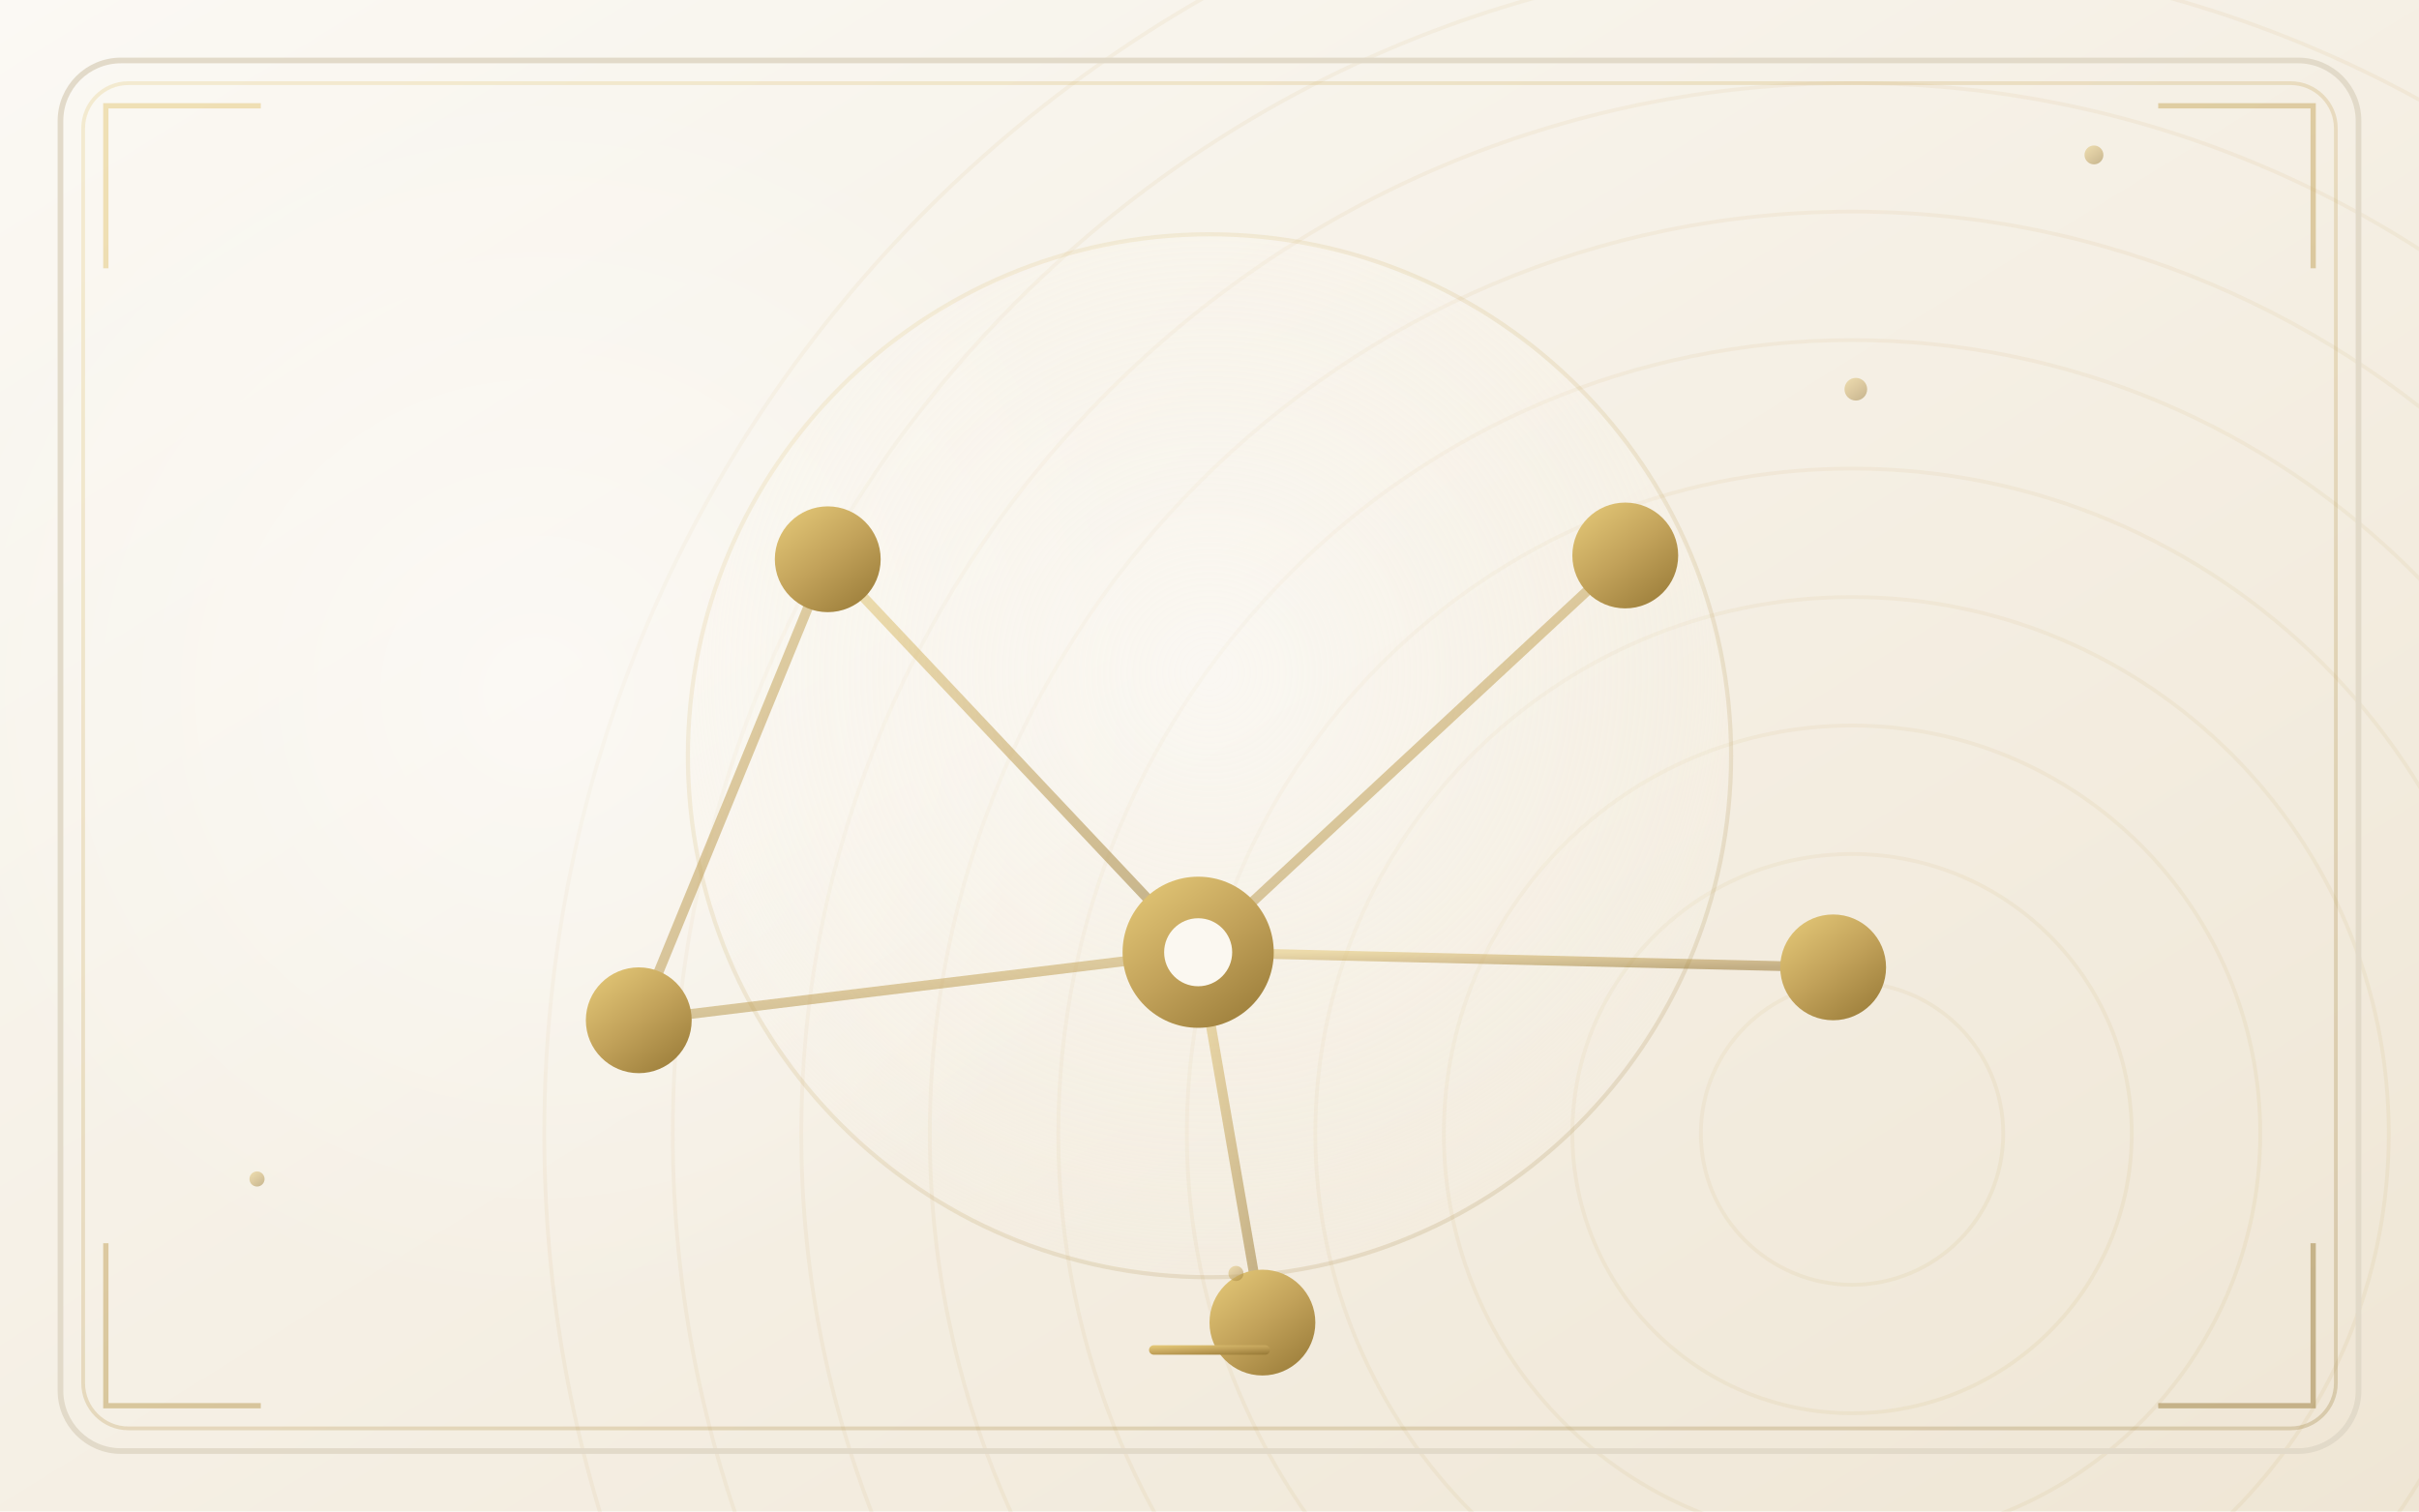
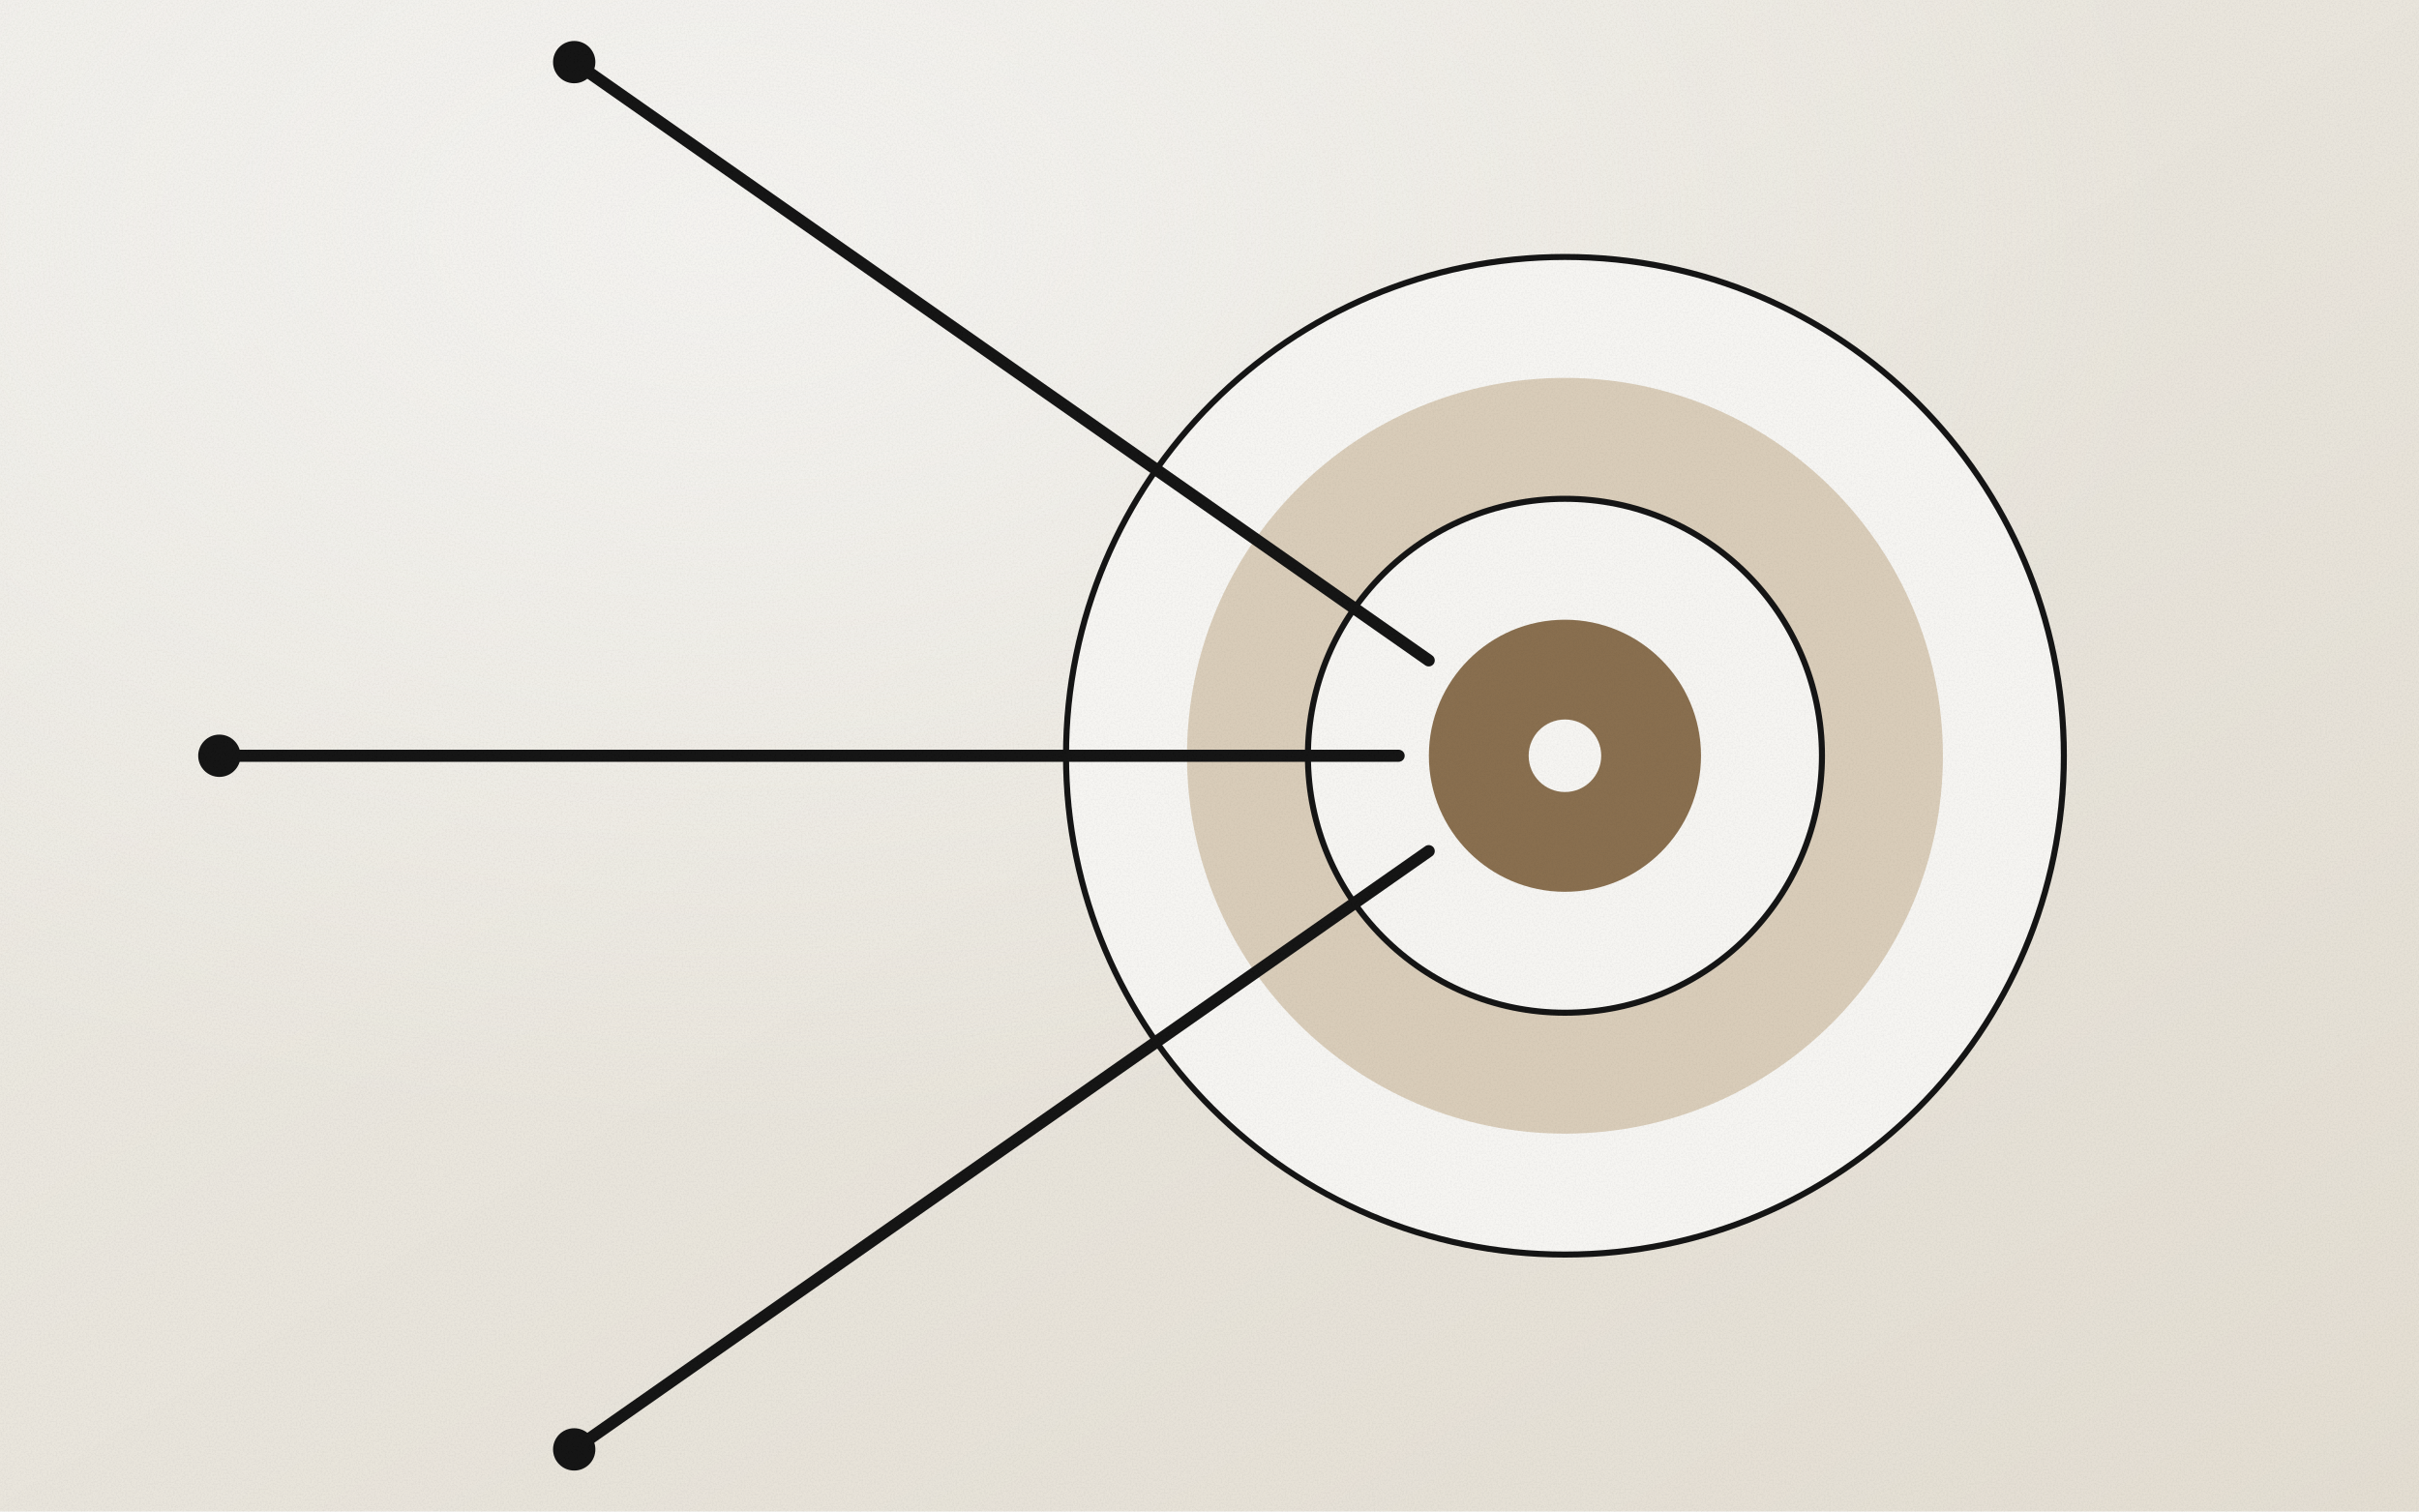
- <svg xmlns="http://www.w3.org/2000/svg" viewBox="0 0 640 400" width="640" height="400">
+ <svg xmlns="http://www.w3.org/2000/svg" viewBox="0 0 1600 1000" width="1600" height="1000">
  <defs>
-     <linearGradient id="bgg" x1="0" y1="0" x2="1" y2="1">
-       <stop offset="0" stop-color="#fbf9f4" />
-       <stop offset="1" stop-color="#efe6d5" />
+     <linearGradient id="bg" x1="0" y1="0" x2="1" y2="1">
+       <stop offset="0" stop-color="#F3F1EB" />
+       <stop offset="1" stop-color="#E8E2D6" />
    </linearGradient>
-     <linearGradient id="gg" x1="0.12" y1="0" x2="0.88" y2="1">
-       <stop offset="0" stop-color="#e3c777" />
-       <stop offset="0.5" stop-color="#c2a25a" />
-       <stop offset="1" stop-color="#9a7c39" />
+     <radialGradient id="glow" cx="0.30" cy="0.15" r="0.6">
+       <stop offset="0" stop-color="#FBFAF7" stop-opacity="0.85" />
+       <stop offset="1" stop-color="#FBFAF7" stop-opacity="0" />
+     </radialGradient>
+     <linearGradient id="fade" x1="0" y1="0" x2="0" y2="1">
+       <stop offset="0" stop-color="#8A6F4E" stop-opacity="0.28" />
+       <stop offset="1" stop-color="#8A6F4E" stop-opacity="0" />
    </linearGradient>
-     <linearGradient id="tg" x1="0" y1="0" x2="1" y2="1">
-       <stop offset="0" stop-color="#c9a45f" />
-       <stop offset="1" stop-color="#b9933f" />
-     </linearGradient>
-     <radialGradient id="duo" cx="0.5" cy="0.5" r="0.5">
-       <stop offset="0" stop-color="#ffffff" stop-opacity="0.5" />
-       <stop offset="1" stop-color="#ffffff" stop-opacity="0" />
-     </radialGradient>
-     <radialGradient id="med" cx="0.5" cy="0.42" r="0.62">
-       <stop offset="0" stop-color="#ffffff" stop-opacity="0.5" />
-       <stop offset="0.75" stop-color="#fbf7ee" stop-opacity="0.18" />
-       <stop offset="1" stop-color="#fbf7ee" stop-opacity="0" />
-     </radialGradient>
+     <filter id="grain" x="0" y="0" width="100%" height="100%">
+       <feTurbulence type="fractalNoise" baseFrequency="0.85" numOctaves="2" stitchTiles="stitch" />
+       <feColorMatrix values="0 0 0 0 0.07  0 0 0 0 0.07  0 0 0 0 0.07  0 0 0 0.09 0" />
+     </filter>
  </defs>
-   <rect width="640" height="400" fill="url(#bgg)" />
-   <circle cx="490" cy="300" r="40" fill="none" stroke="url(#tg)" stroke-width="1" opacity="0.09" />
-   <circle cx="490" cy="300" r="74" fill="none" stroke="url(#tg)" stroke-width="1" opacity="0.09" />
-   <circle cx="490" cy="300" r="108" fill="none" stroke="url(#tg)" stroke-width="1" opacity="0.09" />
-   <circle cx="490" cy="300" r="142" fill="none" stroke="url(#tg)" stroke-width="1" opacity="0.09" />
-   <circle cx="490" cy="300" r="176" fill="none" stroke="url(#tg)" stroke-width="1" opacity="0.09" />
-   <circle cx="490" cy="300" r="210" fill="none" stroke="url(#tg)" stroke-width="1" opacity="0.09" />
-   <circle cx="490" cy="300" r="244" fill="none" stroke="url(#tg)" stroke-width="1" opacity="0.09" />
-   <circle cx="490" cy="300" r="278" fill="none" stroke="url(#tg)" stroke-width="1" opacity="0.09" />
-   <circle cx="490" cy="300" r="312" fill="none" stroke="url(#tg)" stroke-width="1" opacity="0.09" />
-   <circle cx="490" cy="300" r="346" fill="none" stroke="url(#tg)" stroke-width="1" opacity="0.09" />
-   <circle cx="142" cy="183" r="164" fill="url(#duo)" />
-   <circle cx="320" cy="200" r="138" fill="url(#med)" />
-   <circle cx="320" cy="200" r="138" fill="none" stroke="url(#gg)" stroke-width="1.1" opacity="0.18" />
-   <g>
-     <line x1="219" y1="148" x2="317" y2="252" stroke="url(#gg)" stroke-width="2.6" opacity="0.55" />
-     <line x1="430" y1="147" x2="317" y2="252" stroke="url(#gg)" stroke-width="2.6" opacity="0.55" />
-     <line x1="317" y1="252" x2="485" y2="256" stroke="url(#gg)" stroke-width="2.6" opacity="0.55" />
-     <line x1="317" y1="252" x2="169" y2="270" stroke="url(#gg)" stroke-width="2.6" opacity="0.55" />
-     <line x1="219" y1="148" x2="169" y2="270" stroke="url(#gg)" stroke-width="2.6" opacity="0.55" />
-     <line x1="317" y1="252" x2="334" y2="350" stroke="url(#gg)" stroke-width="2.6" opacity="0.55" />
-     <circle cx="219" cy="148" r="14" fill="url(#gg)" />
-     <circle cx="430" cy="147" r="14" fill="url(#gg)" />
-     <circle cx="317" cy="252" r="20" fill="url(#gg)" />
-     <circle cx="317" cy="252" r="9" fill="#fbf8f1" />
-     <circle cx="485" cy="256" r="14" fill="url(#gg)" />
-     <circle cx="169" cy="270" r="14" fill="url(#gg)" />
-     <circle cx="334" cy="350" r="14" fill="url(#gg)" />
-   </g>
-   <circle cx="68" cy="312" r="2" fill="url(#gg)" opacity="0.5" />
-   <circle cx="491" cy="103" r="3" fill="url(#gg)" opacity="0.5" />
-   <circle cx="327" cy="337" r="2" fill="url(#gg)" opacity="0.5" />
-   <circle cx="554" cy="41" r="2.5" fill="url(#gg)" opacity="0.5" />
-   <rect x="16" y="16" width="608" height="368" fill="none" stroke="#e2dac9" stroke-width="1.5" rx="16" />
-   <rect x="22" y="22" width="596" height="356" fill="none" stroke="url(#gg)" stroke-width="1" rx="12" opacity="0.28" />
-   <path d="M28 71 V28 H69 M571 28 H612 V71 M612 329 V372 H571 M69 372 H28 V329" fill="none" stroke="url(#gg)" stroke-width="1.4" opacity="0.5" />
-   <rect x="304" y="356" width="32" height="2.5" rx="1.25" fill="url(#gg)" />
+   <rect width="1600" height="1000" fill="url(#bg)" />
+   <rect width="1600" height="1000" fill="url(#glow)" />
+   <circle cx="1035.1" cy="500" r="330" fill="#FBFAF7" stroke="#121212" stroke-width="4" />
+   <circle cx="1035.1" cy="500" r="250" fill="#DDD0BC" stroke="none" stroke-width="4" />
+   <circle cx="1035.1" cy="500" r="170" fill="#FBFAF7" stroke="#121212" stroke-width="4" />
+   <circle cx="1035.1" cy="500" r="90" fill="#8A6F4E" stroke="none" stroke-width="4" />
+   <line x1="145.1" y1="500" x2="925.1" y2="500" stroke="#121212" stroke-width="8" stroke-linecap="round" />
+   <circle cx="145.1" cy="500" r="14" fill="#121212" />
+   <line x1="379.8" y1="41.1" x2="945" y2="436.9" stroke="#121212" stroke-width="8" stroke-linecap="round" />
+   <circle cx="379.8" cy="41.1" r="14" fill="#121212" />
+   <line x1="379.8" y1="958.9" x2="945" y2="563.1" stroke="#121212" stroke-width="8" stroke-linecap="round" />
+   <circle cx="379.8" cy="958.9" r="14" fill="#121212" />
+   <circle cx="1035.1" cy="500" r="24" fill="#FBFAF7" />
+   <rect width="1600" height="1000" filter="url(#grain)" />
</svg>
